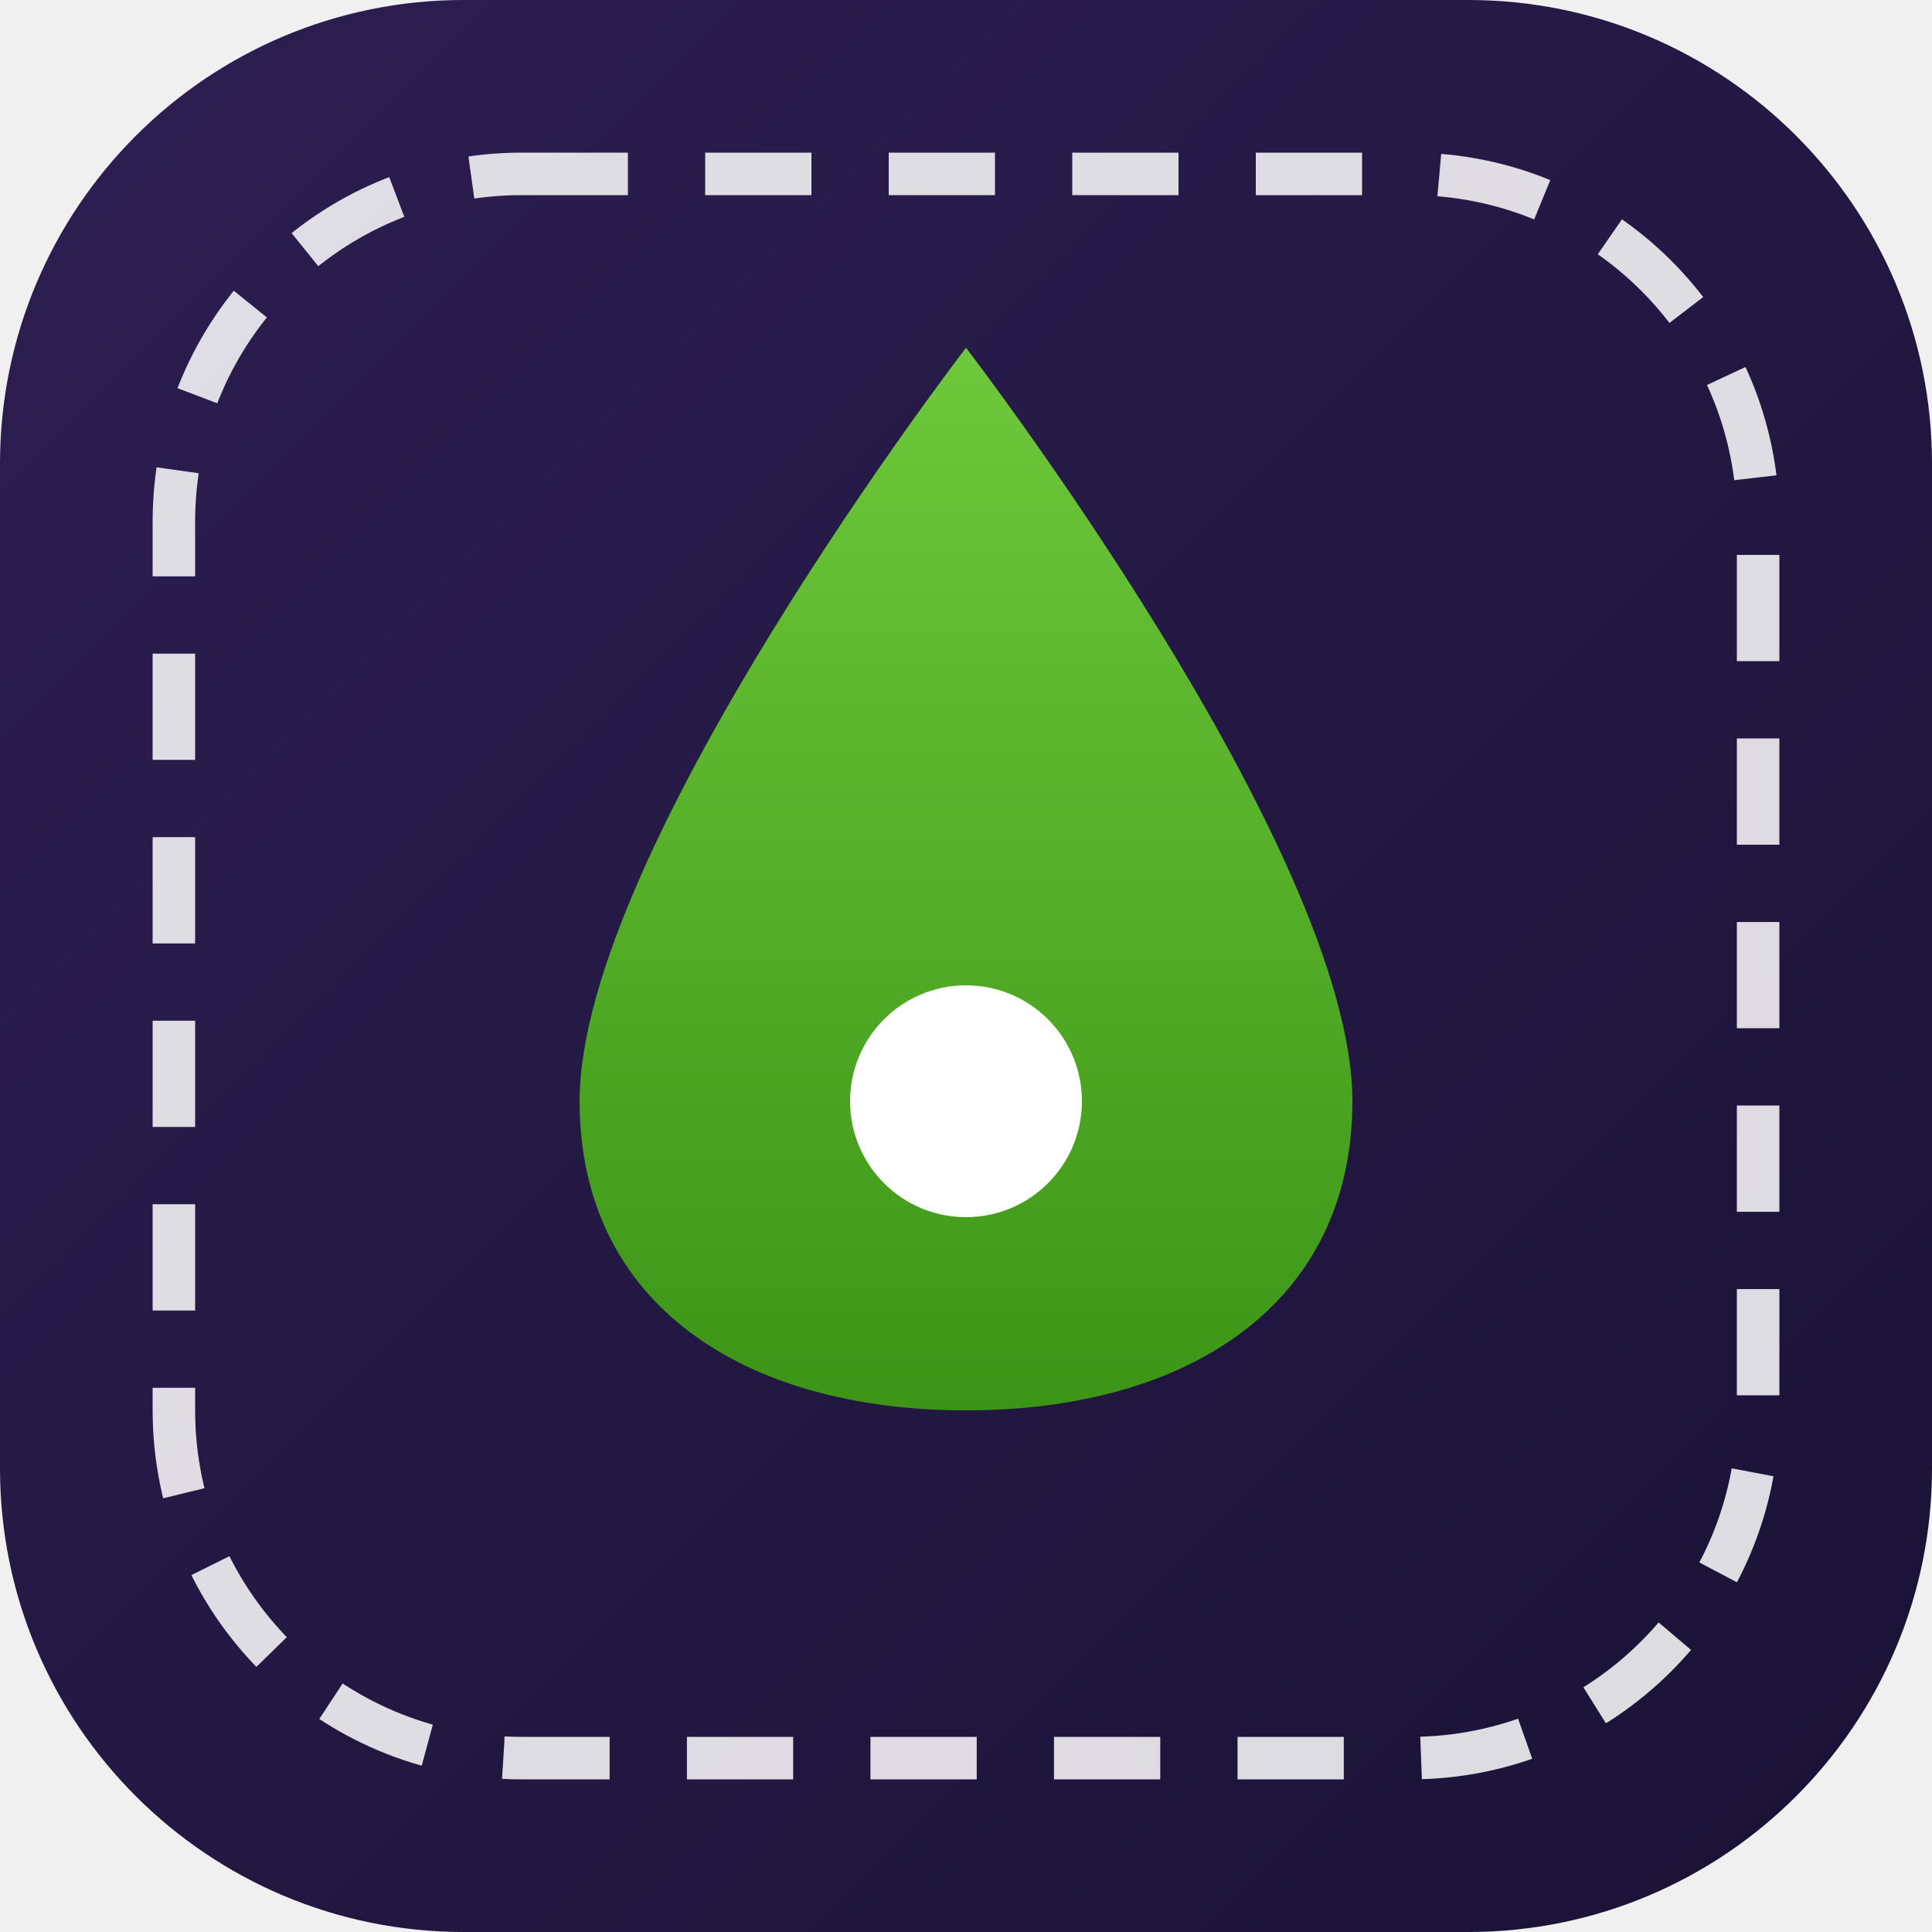
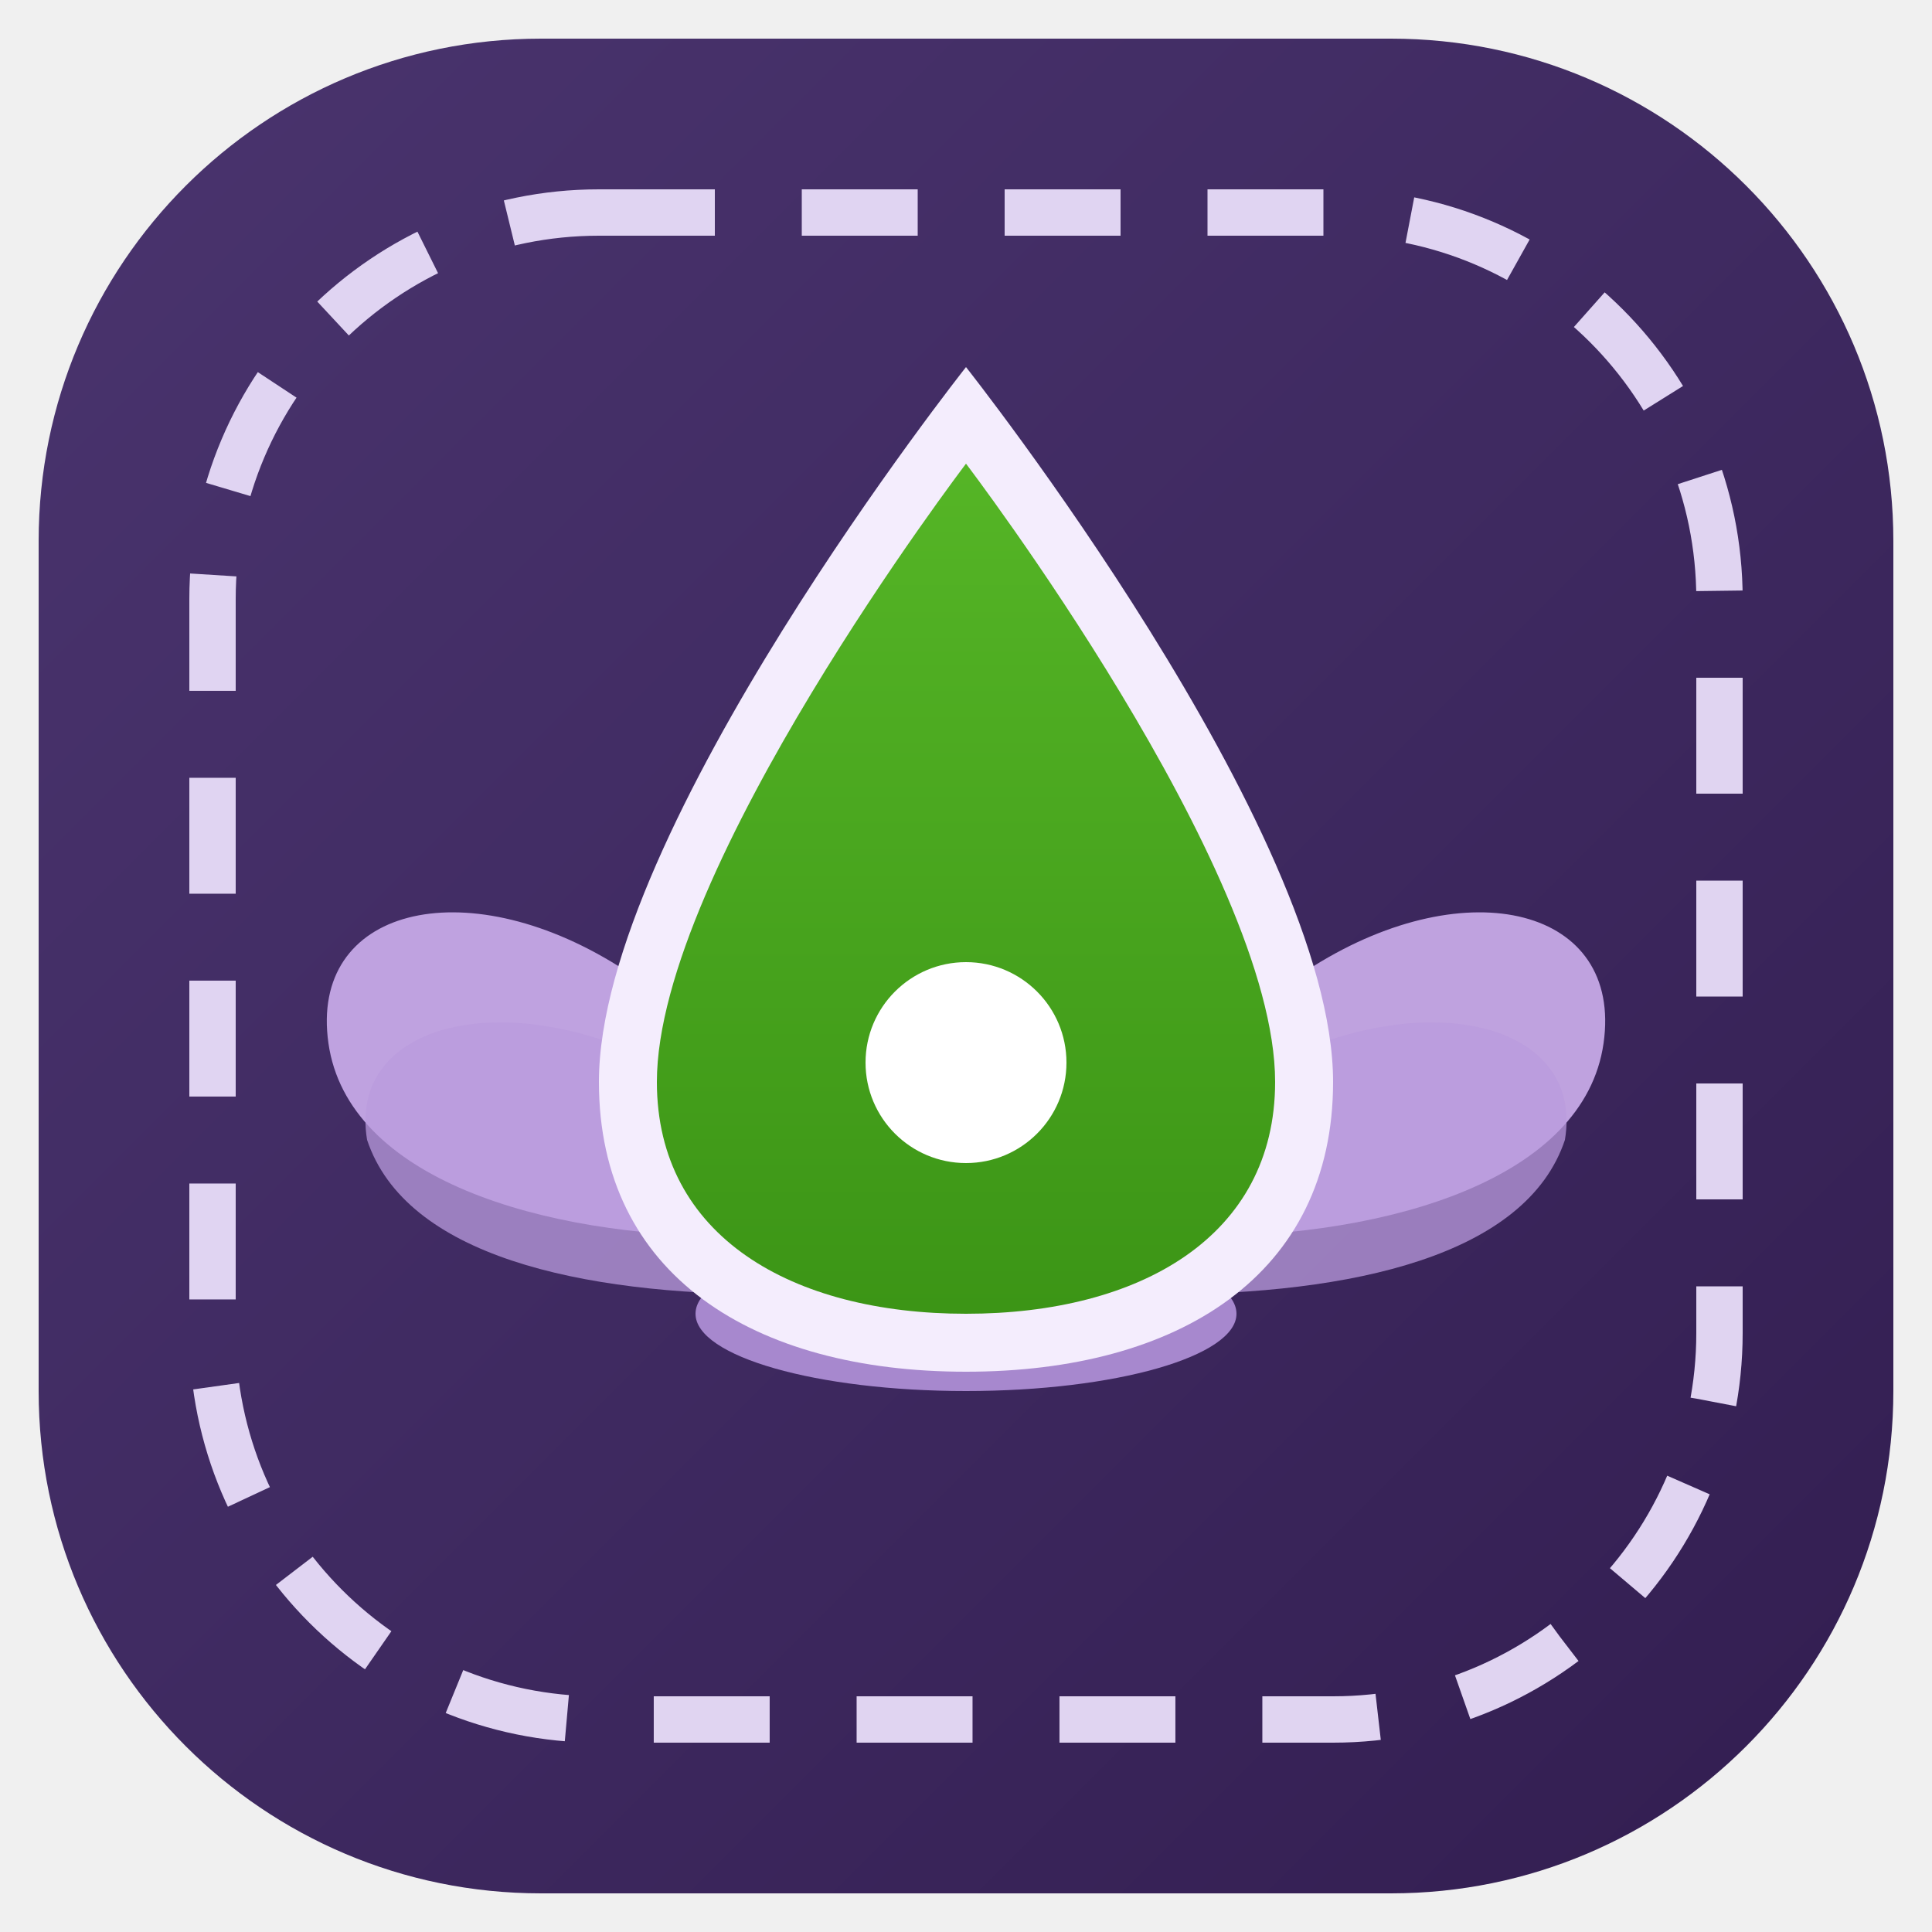
<svg xmlns="http://www.w3.org/2000/svg" viewBox="0 0 100 100" fill="none">
  <defs>
-     <linearGradient id="bg" x1="0%" y1="0%" x2="100%" y2="100%">
-       <stop offset="0%" stop-color="#2D1F52" />
-       <stop offset="100%" stop-color="#1A1235" />
+     <linearGradient id="favPurpleBg" x1="0%" y1="0%" x2="100%" y2="100%">
+       <stop offset="0%" stop-color="#4A346E" />
+       <stop offset="50%" stop-color="#3F2A61" />
+       <stop offset="100%" stop-color="#321D50" />
    </linearGradient>
-     <linearGradient id="green" x1="0%" y1="0%" x2="0%" y2="100%">
-       <stop offset="0%" stop-color="#6EC83A" />
+     <linearGradient id="favGreen" x1="0%" y1="0%" x2="0%" y2="100%">
+       <stop offset="0%" stop-color="#55B526" />
      <stop offset="100%" stop-color="#3C9516" />
    </linearGradient>
  </defs>
-   <rect x="0" y="0" width="100" height="100" rx="24" fill="url(#bg)" />
-   <rect x="9" y="9" width="82" height="82" rx="18" fill="none" stroke="#FFFFFF" stroke-width="2.2" stroke-dasharray="5.5 4" opacity="0.85" />
-   <path d="M50 18 C50 18 30 44 30 57 C30 67.5 38.5 73 50 73 C61.5 73 70 67.5 70 57 C70 44 50 18 50 18 Z" fill="url(#green)" />
-   <circle cx="50" cy="57" r="6" fill="#FFFFFF" />
+   <rect x="2" y="2" width="96" height="96" rx="26" fill="url(#favPurpleBg)" />
+   <rect x="11" y="11" width="78" height="78" rx="20" fill="none" stroke="#E8DCF9" stroke-width="2.4" stroke-dasharray="6 4.5" opacity="0.95" />
+   <path d="M38 64 C28 64 18 61 17 54 C16 47 24 45 32 50 C37 53 40 59 42 63 Z" fill="#C5A8E6" opacity="0.95" />
+   <path d="M40 67 C30 67 21 65 19 59 C18 53 26 51 34 55 C39 58 42 63 43 66 Z" fill="#BA9BDD" opacity="0.75" />
+   <path d="M62 64 C72 64 82 61 83 54 C84 47 76 45 68 50 C63 53 60 59 58 63 Z" fill="#C5A8E6" opacity="0.95" />
+   <path d="M60 67 C70 67 79 65 81 59 C82 53 74 51 66 55 C61 58 58 63 57 66 Z" fill="#BA9BDD" opacity="0.75" />
+   <ellipse cx="50" cy="68" rx="14" ry="4" fill="#B392DA" opacity="0.9" />
+   <path d="M50 19 C50 19 31 43 31 56 C31 66 39 71 50 71 C61 71 69 66 69 56 C69 43 50 19 50 19 Z" fill="#F4EDFD" />
+   <path d="M50 24 C50 24 34 45 34 56 C34 64 41 68 50 68 C59 68 66 64 66 56 C66 45 50 24 50 24 Z" fill="url(#favGreen)" />
+   <circle cx="50" cy="55" r="5.2" fill="#FFFFFF" />
</svg>
